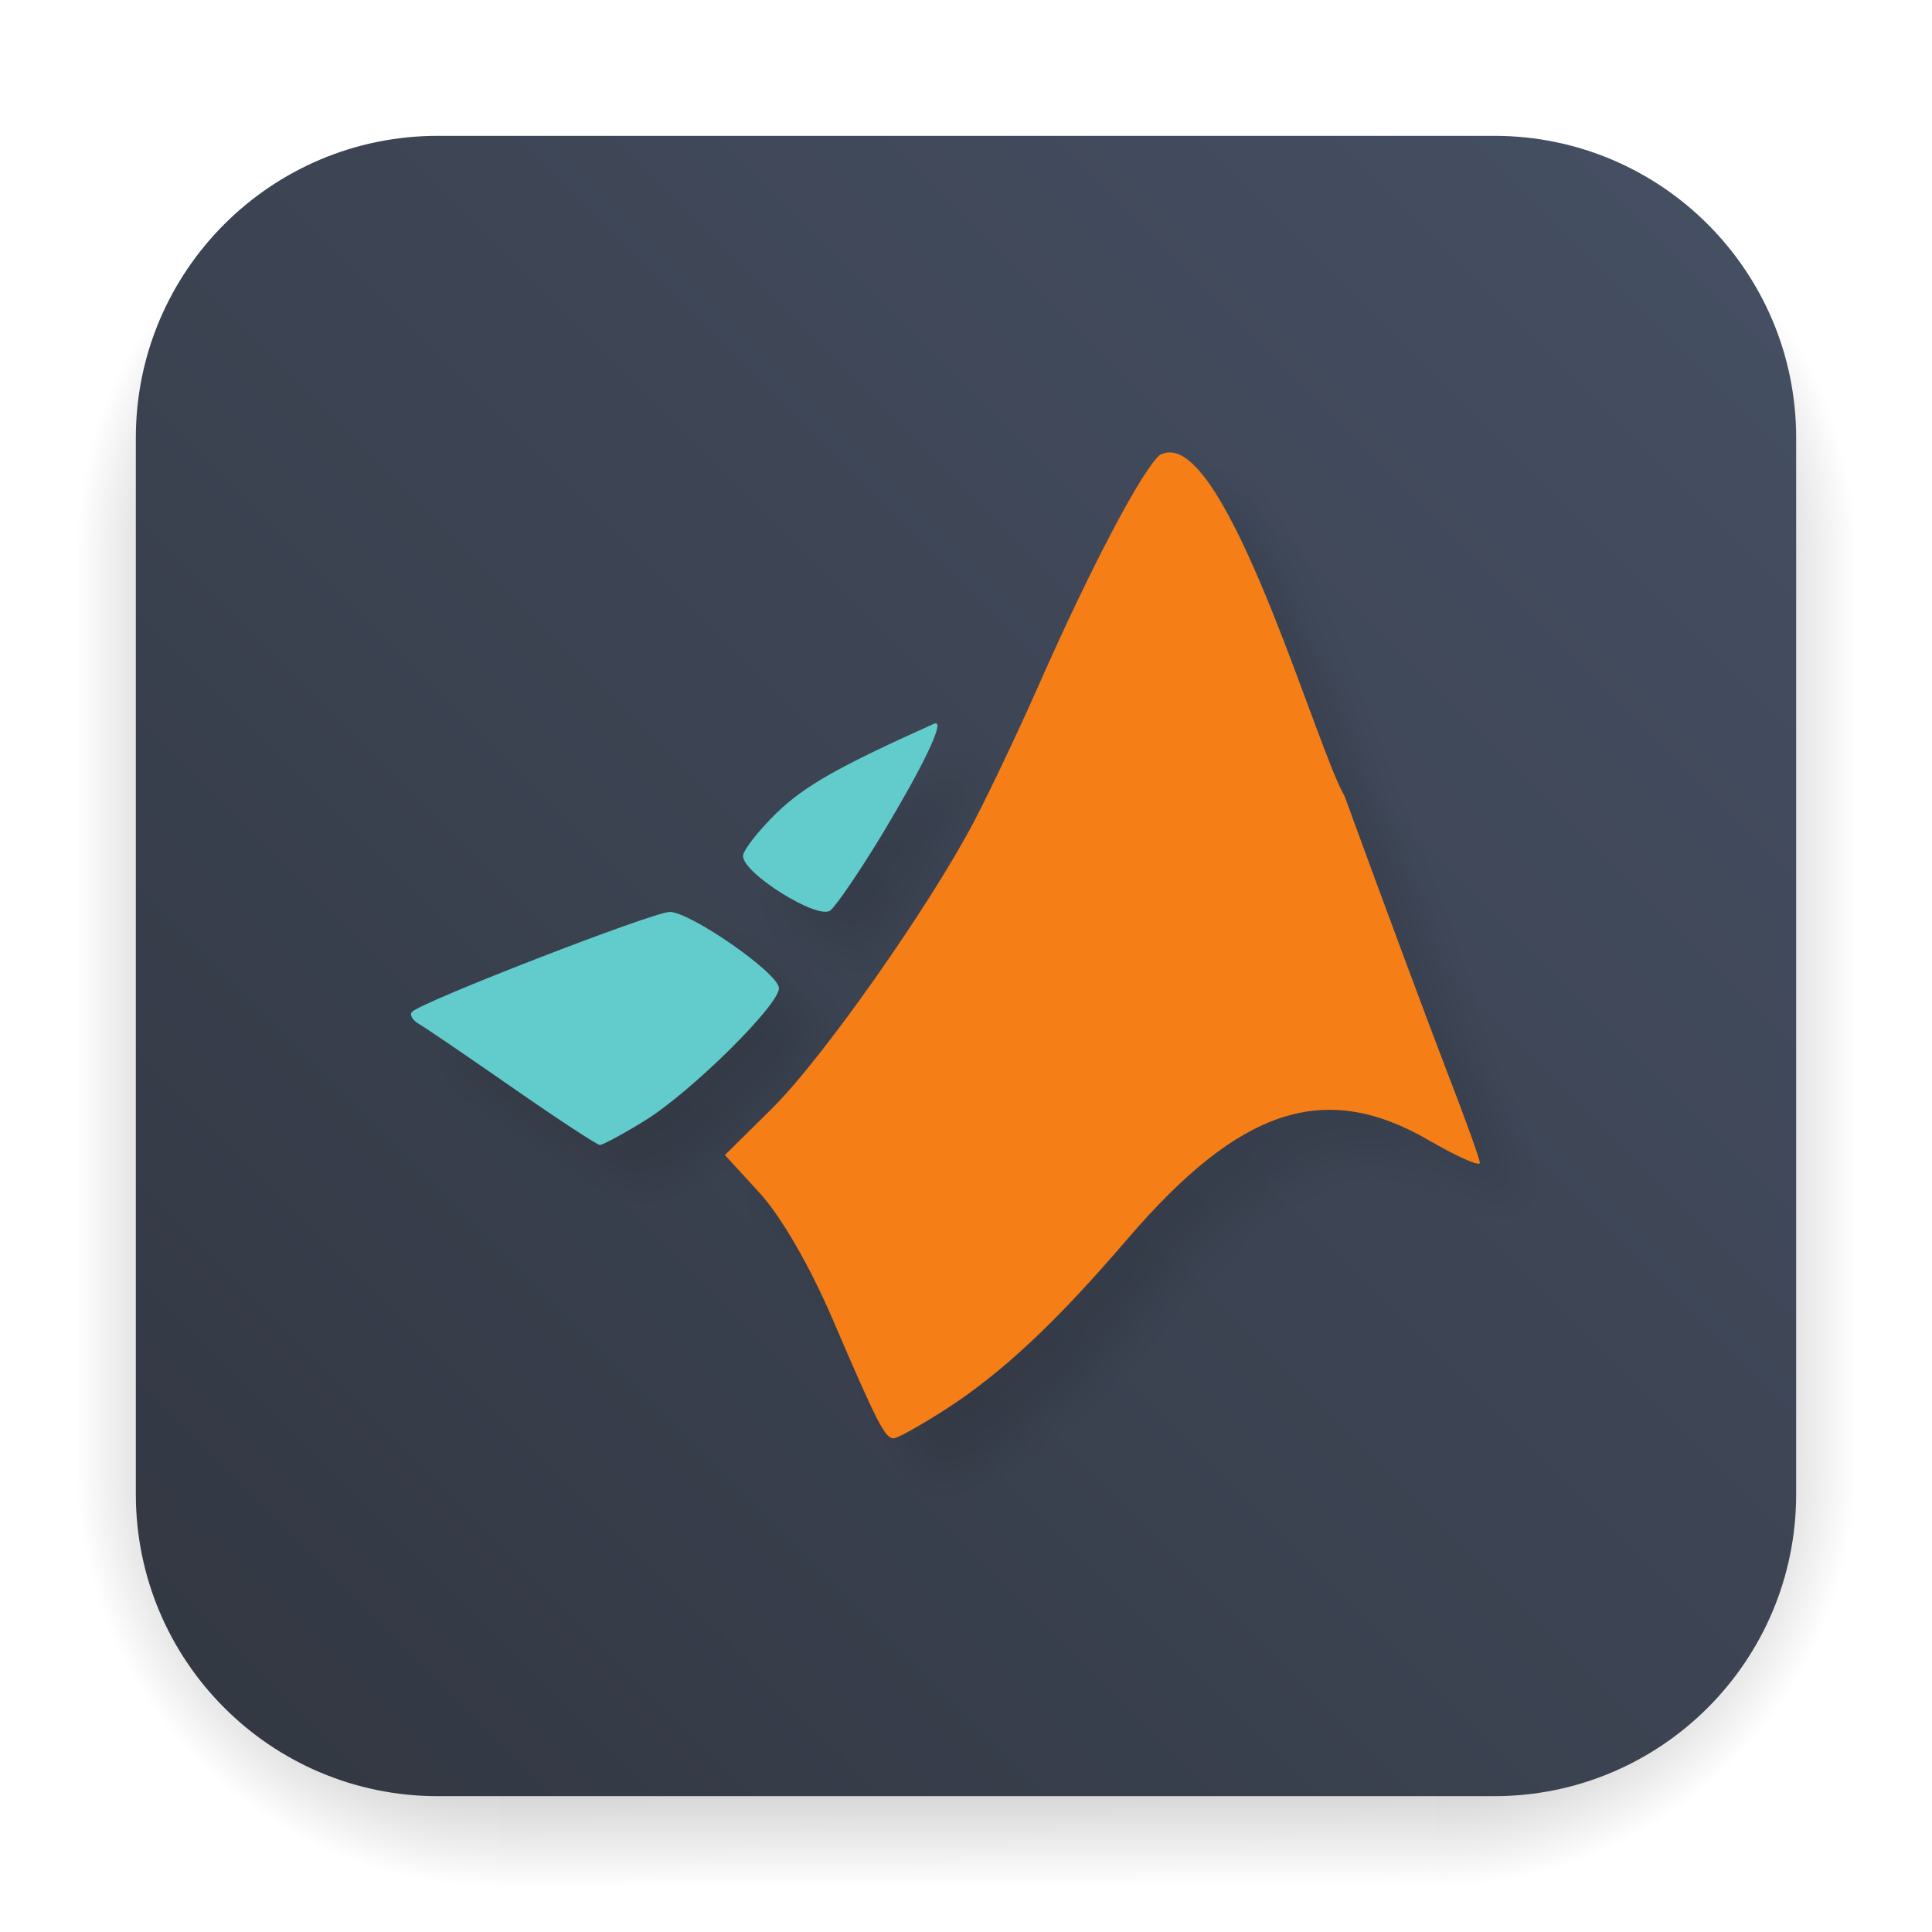
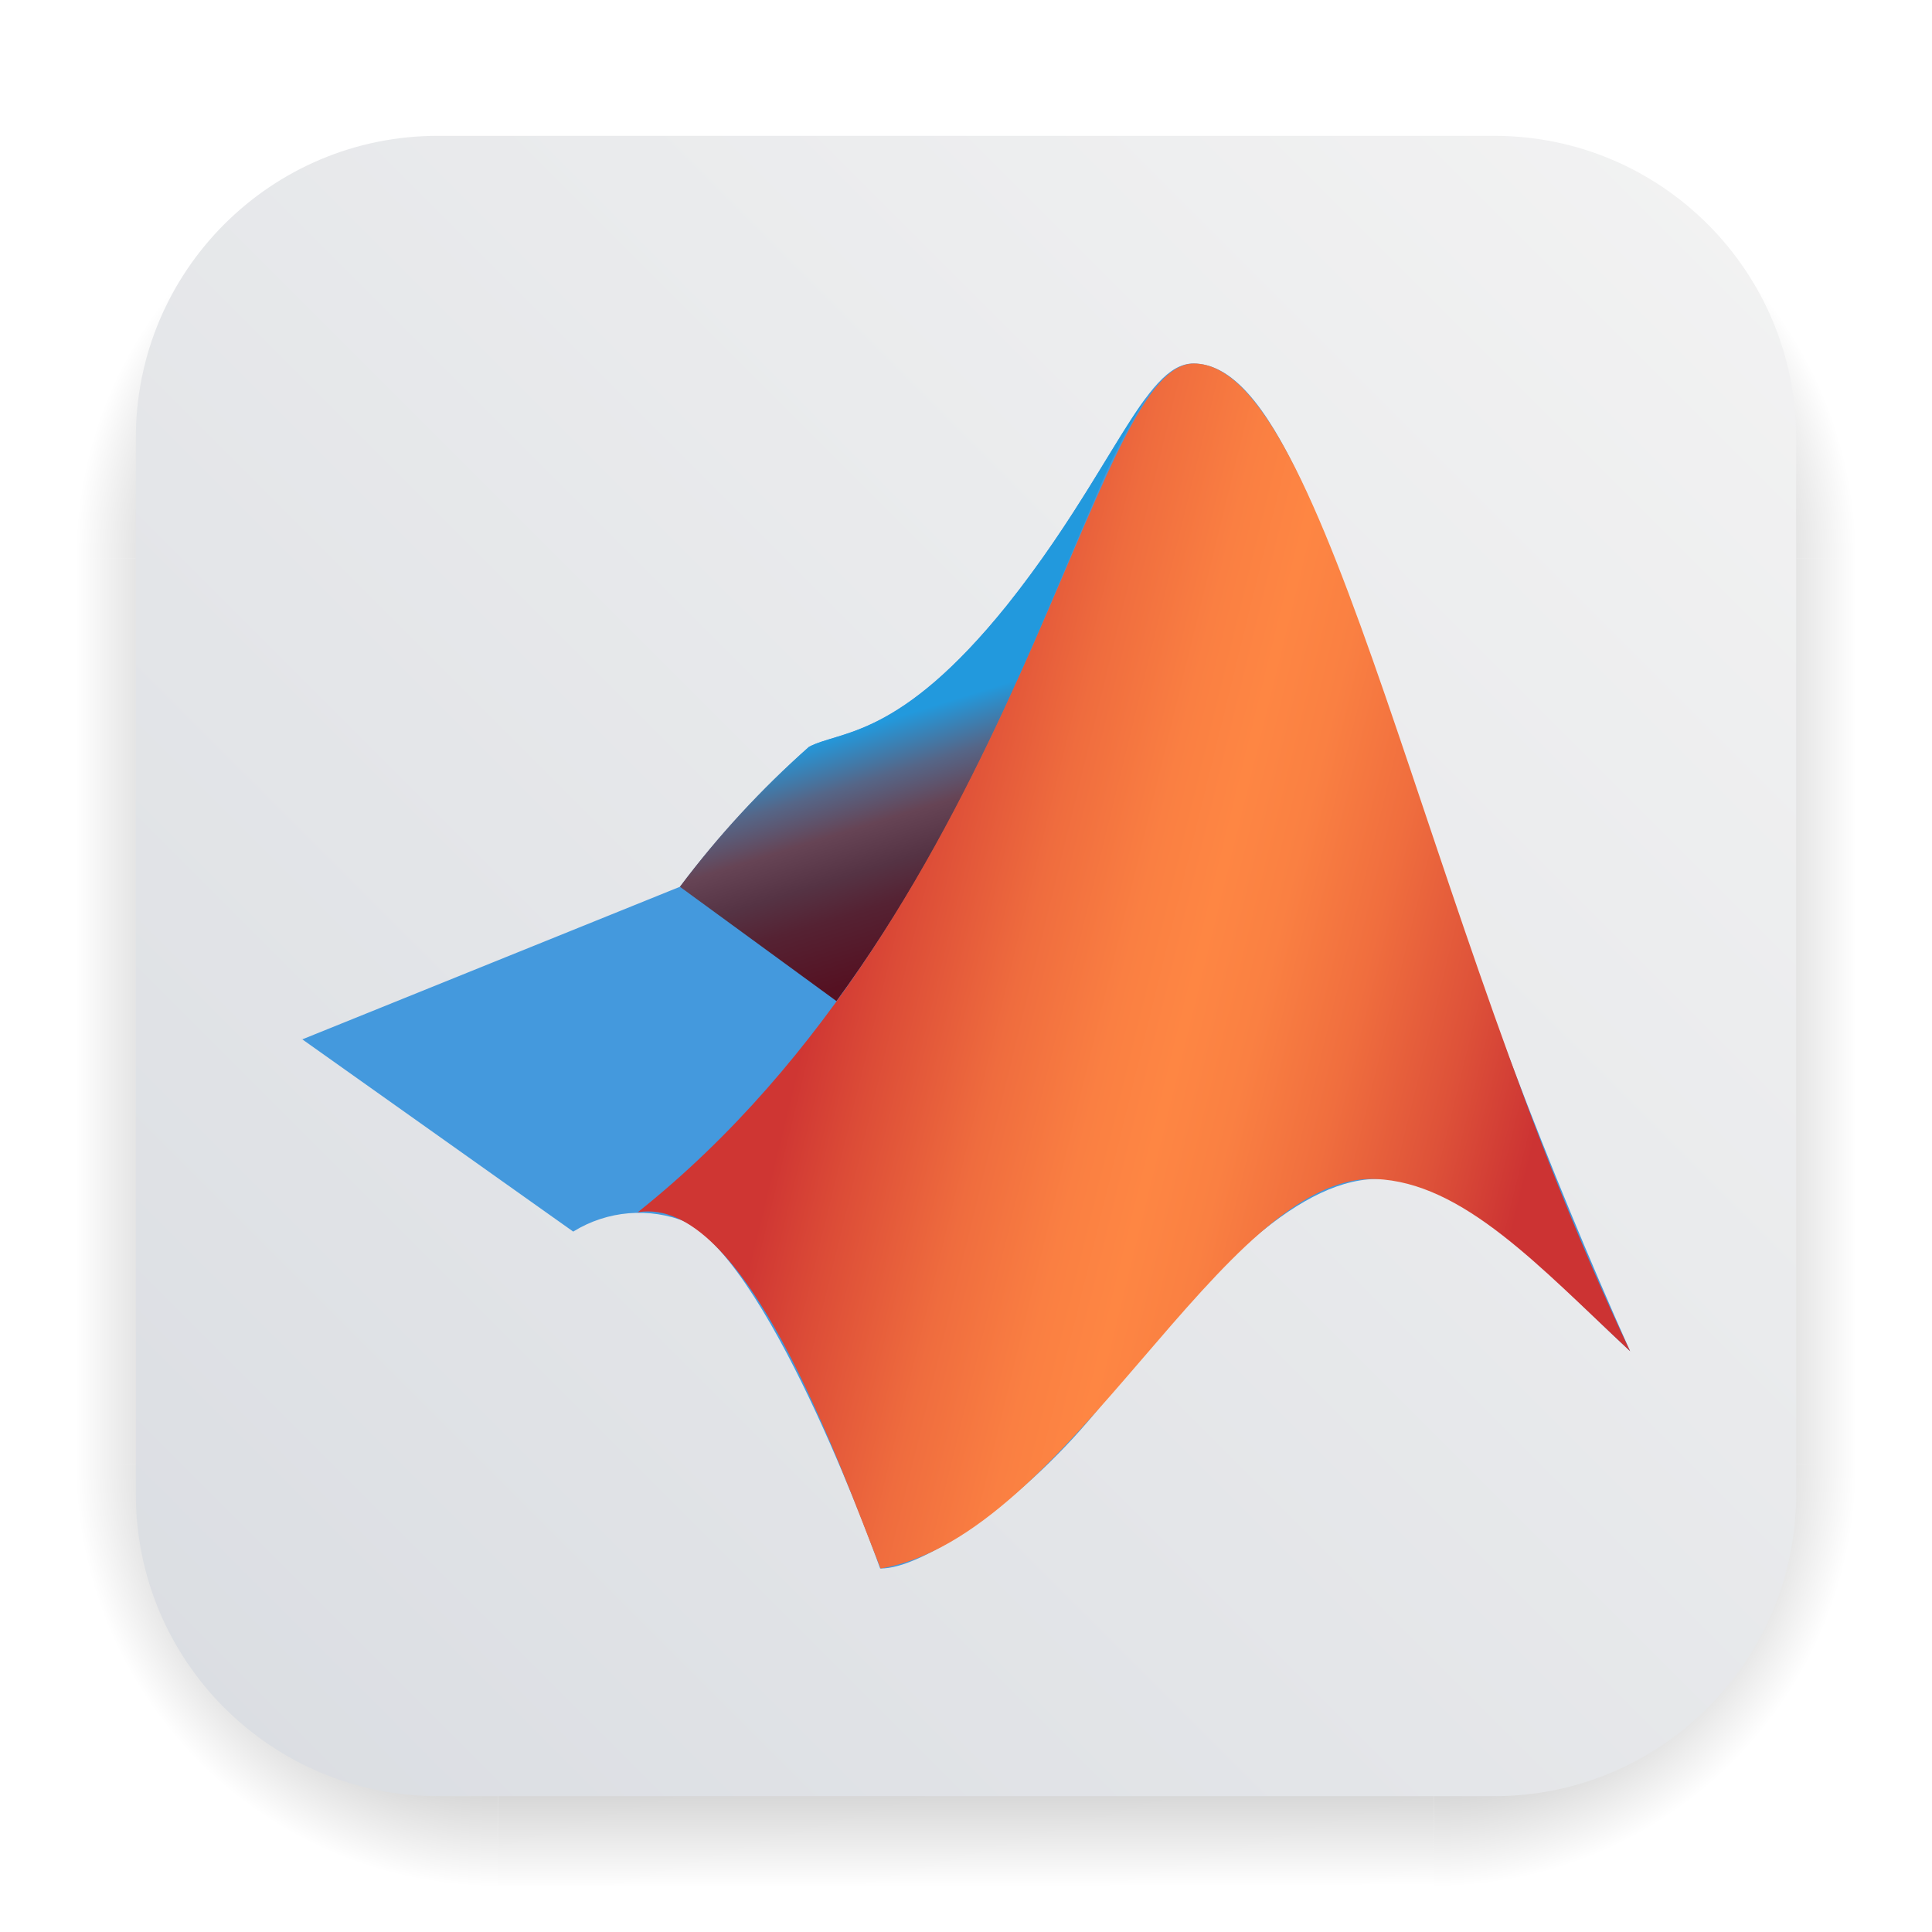
<svg xmlns="http://www.w3.org/2000/svg" xmlns:xlink="http://www.w3.org/1999/xlink" height="64" viewBox="0 0 64 64" width="64" version="1.1" id="svg26">
  <defs id="defs30">
    <linearGradient id="linearGradient4325" x1="1" x2="47" gradientUnits="userSpaceOnUse" gradientTransform="matrix(0,-1.361702,1.361702,0,-69.38769,64)">
      <stop style="stop-color:#3b4c50;stop-opacity:1" id="stop857" />
      <stop offset="1" style="stop-color:#44575c;stop-opacity:1" id="stop859" />
    </linearGradient>
    <filter color-interpolation-filters="sRGB" height="1.048" width="1.048" y="-0.024" x="-0.024" id="filter2761">
      <feGaussianBlur id="feGaussianBlur4" stdDeviation="0.146" />
    </filter>
    <linearGradient gradientUnits="userSpaceOnUse" gradientTransform="matrix(3.7796,0,0,3.7796,90.94924,0.53085)" y2="1.17" y1="15.576" x2="15.65" x1="1.332" id="linearGradient1024">
      <stop id="stop7-3" offset="0" stop-color="#323741" />
      <stop id="stop9-6" offset="1" stop-opacity=".996" stop-color="#465064" />
    </linearGradient>
    <clipPath id="clipPath13429-36">
      <path id="path12-7" d="m 481,318 h 22 v 22 h -22 z" />
    </clipPath>
    <clipPath id="clipPath13465-7">
      <path id="path15" d="m 507,318 h 22 v 22 h -22 z" />
    </clipPath>
    <clipPath id="clipPath13501-5">
      <path id="path18-5" d="m 530,318 h 22 v 22 h -22 z" />
    </clipPath>
    <clipPath id="clipPath13753-3">
      <path id="path21" d="m 672,1064 c 0,-1.105 4.925,-2 11,-2 6.075,0 11,0.895 11,2 0,1.105 -4.925,2 -11,2 -6.075,0 -11,-0.895 -11,-2" />
    </clipPath>
    <clipPath id="clipPath13771-5">
      <path id="path24" d="m 660,1057 h 51 v 65.001 h -51 z" />
    </clipPath>
    <clipPath id="clipPath14035-6">
      <path id="path27" d="m 659,517 h 53 v 18 h -53 z" />
    </clipPath>
    <clipPath id="clipPath14127-2">
      <path id="path30" d="m 659,500 h 53 v 18 h -53 z" />
    </clipPath>
    <clipPath id="clipPath14445-9">
      <path id="path33" d="m 648,112 h 73 v 60 h -73 z" />
    </clipPath>
    <clipPath id="clipPath14609-1">
      <path id="path36" d="m 826,1056 h 59 v 60 h -59 z" />
    </clipPath>
    <clipPath id="clipPath15305-27">
      <path id="path39" d="M 805,276 H 905 V 376 H 805 Z" />
    </clipPath>
    <clipPath id="clipPath15341-09">
      <path id="path42" d="m 145,1063.8 h 74.152 v 45.21 H 145 Z" />
    </clipPath>
    <clipPath id="clipPath15715-3">
      <path id="path45" d="m 151,667 h 57 v 57 h -57 z" />
    </clipPath>
    <clipPath id="clipPath15807-6">
      <path id="path48" d="m 154,697 h 51 v 51 h -51 z" />
    </clipPath>
    <clipPath id="clipPath16001-0">
      <path id="path51" d="m 500.04,864.45 h 36.012 v 67.52 H 500.04 Z" />
    </clipPath>
    <clipPath id="clipPath16093-6">
      <path id="path54" d="m 836,870.54 h 47 v 55.539 h -47 z" />
    </clipPath>
    <clipPath id="clipPath16477-2">
      <path id="path57" d="m 318.03,702.35 h 62.848 v 37.991 H 318.03 Z" />
    </clipPath>
    <clipPath id="clipPath16579-6">
      <path id="path60" d="m 485.03,133.35 h 62.847 v 37.991 H 485.03 Z" />
    </clipPath>
    <clipPath id="clipPath16709-1">
      <path id="path63" d="m 493.37,677.93 h 45.643 v 68.067 H 493.37 Z" />
    </clipPath>
    <clipPath id="clipPath24218-87">
      <path id="path66" d="m 144.34,1018.2 h 71.467 v 78 H 144.34 Z" />
    </clipPath>
    <clipPath id="clipPath24382-92">
      <path id="path69" d="m 293.21,1068.6 66.323,-38.292 36.047,62.435 -66.323,38.292 z" />
    </clipPath>
    <clipPath id="clipPath24650-0">
      <path id="path72" d="m 488.86,1054.5 h 10 v 10.706 h -10 z" />
    </clipPath>
    <clipPath id="clipPath24700-2">
      <path id="path75" d="m 508,1066.8 h 10.001 v 10.705 H 508 Z" />
    </clipPath>
    <clipPath id="clipPath24750-3">
      <path id="path78" d="m 525,1045.8 h 10 v 10.706 h -10 z" />
    </clipPath>
    <clipPath id="clipPath24864-7">
      <path id="path81" d="m 836,1043.7 h 25.5 v 31.5 H 836 Z" />
    </clipPath>
    <clipPath id="clipPath24896-5">
      <path id="path84" d="m 838,1062.2 h 24 v 24 h -24 z" />
    </clipPath>
    <clipPath id="clipPath25070-92">
      <path id="path87" d="m 134,489.24 h 7 v 6 h -7 z" />
    </clipPath>
    <clipPath id="clipPath25100-28">
      <path id="path90" d="m 216,489.24 h 7 v 6 h -7 z" />
    </clipPath>
    <clipPath id="clipPath25502-9">
      <path id="path93" d="m 838,477.24 h 22 v 22 h -22 z" />
    </clipPath>
    <clipPath id="clipPath25686-73">
      <path id="path96" d="m 704,1061.2 h 25 v 25 h -25 z" />
    </clipPath>
    <clipPath id="clipPath25788-6">
      <path id="path99" d="m 663.04,1078.6 -1.808,-3.514 -21.07,-47.453 c 13.336,-18.439 48.336,-26.938 73.836,-3.439 0.842,0 6.476,6.246 6,7 l -18.386,25.895 c -0.483,0.765 -1.453,0.946 -2.177,0.431 l -15.505,-11.011 c -0.359,-0.255 -0.847,-0.153 -1.07,0.238 l -18.272,31.869 c -0.218,0.384 -0.502,0.578 -0.782,0.578 -0.282,0 -0.561,-0.197 -0.766,-0.594" />
    </clipPath>
    <clipPath id="clipPath26420-1">
      <path id="path102" d="m 127,820.24 h 100 v 100 H 127 Z" />
    </clipPath>
    <clipPath id="clipPath26860-29">
      <path id="path105" d="m 809,680.24 c 0,-22.092 17.908,-40 40,-40 22.092,0 40,17.908 40,40 0,22.091 -17.908,40 -40,40 -22.092,0 -40,-17.909 -40,-40" />
    </clipPath>
    <clipPath id="clipPath27506-3">
      <path id="path108" d="m 658,469.24 h 44 v 45 h -44 z" />
    </clipPath>
    <clipPath id="clipPath27772-1">
      <path id="path111" d="m 651,271.24 h 58 v 58 h -58 z" />
    </clipPath>
    <clipPath id="clipPath27864-9">
      <path id="path114" d="m 662,307.24 h 38 v 8 h -38 z" />
    </clipPath>
    <clipPath id="clipPath28028-4">
      <path id="path117" d="m 858.98,137.24 c 0.013,-0.101 0.021,-0.203 0.021,-0.307 v -6.693 h 15.75 c 1.237,0 2.25,-1.013 2.25,-2.25 v -11.25 l -27,-4.5 -27,4.5 v -2.25 l 27,-4.5 27,4.5 v -27 c 0,-1.237 -1.013,-2.25 -2.25,-2.25 h -49.5 c -1.237,0 -2.25,1.013 -2.25,2.25 v -4.25 h 54 v 54 z m -35.979,0 v -9.25 c 0,1.237 1.013,2.25 2.25,2.25 h 15.75 v 6.693 c 0,0.104 0.007,0.207 0.02,0.307 z m 22.5,-7 h 9 v 4.5 h -9 z m 1.125,-9 c -0.62,0 -1.125,-0.506 -1.125,-1.125 v -2.25 c 0,-0.619 0.505,-1.125 1.125,-1.125 h 6.75 c 0.619,0 1.125,0.506 1.125,1.125 v 2.25 c 0,0.619 -0.506,1.125 -1.125,1.125 z" />
    </clipPath>
    <clipPath id="clipPath28200-7">
      <path id="path120" d="m 531.27,136.24 c 6.325,-2.29 10.727,-8.277 10.727,-15.484 0,-11.316 -10.2,-20.563 -25.65,-34.575 l -4.35,-3.941 -4.35,3.941 c -15.45,14.012 -25.65,23.259 -25.65,34.575 V 81.24 h 60 v 55 z m -26.983,0 c 2.995,-1.052 5.686,-2.883 7.71,-5.25 2.024,2.367 4.715,4.198 7.71,5.25 z m -22.29,0 v -15.484 c 0,7.207 4.402,13.194 10.727,15.484 z" />
    </clipPath>
    <clipPath id="clipPath28364-8">
      <path id="path123" d="m 648,79.241 h 64 v 64 h -64 z" />
    </clipPath>
    <clipPath id="clipPath28984-4">
      <path id="path126" d="m 500,691.74 c 0,-3.037 2.463,-5.5 5.5,-5.5 3.037,0 5.5,2.463 5.5,5.5 0,3.037 -2.463,5.5 -5.5,5.5 -3.037,0 -5.5,-2.463 -5.5,-5.5" />
    </clipPath>
    <clipPath id="clipPath29012-5">
      <path id="path129" d="m 500,669.74 c 0,-3.037 2.463,-5.5 5.5,-5.5 3.037,0 5.5,2.463 5.5,5.5 0,3.038 -2.463,5.5 -5.5,5.5 -3.037,0 -5.5,-2.462 -5.5,-5.5" />
    </clipPath>
    <clipPath id="clipPath29040-0">
      <path id="path132" d="m 494,680.74 c 0,-3.037 2.462,-5.5 5.5,-5.5 3.038,0 5.5,2.463 5.5,5.5 0,3.038 -2.462,5.5 -5.5,5.5 -3.038,0 -5.5,-2.462 -5.5,-5.5" />
    </clipPath>
    <clipPath id="clipPath29068-36">
      <path id="path135" d="m 513,691.74 c 0,-3.037 2.463,-5.5 5.5,-5.5 3.037,0 5.5,2.463 5.5,5.5 0,3.037 -2.463,5.5 -5.5,5.5 -3.037,0 -5.5,-2.463 -5.5,-5.5" />
    </clipPath>
    <clipPath id="clipPath29096-10">
      <path id="path138" d="m 513,669.74 c 0,-3.037 2.463,-5.5 5.5,-5.5 3.037,0 5.5,2.463 5.5,5.5 0,3.038 -2.463,5.5 -5.5,5.5 -3.037,0 -5.5,-2.462 -5.5,-5.5" />
    </clipPath>
    <clipPath id="clipPath29124-63">
      <path id="path141" d="m 507,680.74 c 0,-3.037 2.463,-5.5 5.5,-5.5 3.037,0 5.5,2.463 5.5,5.5 0,3.038 -2.463,5.5 -5.5,5.5 -3.037,0 -5.5,-2.462 -5.5,-5.5" />
    </clipPath>
    <clipPath id="clipPath29152-2">
      <path id="path144" d="m 520,680.74 c 0,-3.037 2.463,-5.5 5.5,-5.5 3.037,0 5.5,2.463 5.5,5.5 0,3.038 -2.463,5.5 -5.5,5.5 -3.037,0 -5.5,-2.462 -5.5,-5.5" />
    </clipPath>
    <clipPath id="clipPath29252-0">
      <path id="path147" d="m 321,322.24 c -4.97,0 -9,-4.029 -9,-9 0,-4.97 4.03,-9 9,-9 h 45 c 4.971,0 9,4.03 9,9 0,4.971 -4.029,9 -9,9 z" />
    </clipPath>
    <clipPath id="clipPath29280-6">
      <path id="path150" d="m 322,297.24 c -4.971,0 -9,-4.029 -9,-9 0,-4.97 4.029,-9 9,-9 h 45 c 4.971,0 9,4.03 9,9 0,4.971 -4.029,9 -9,9 z" />
    </clipPath>
    <clipPath id="clipPath29400-1">
      <path id="path153" d="m 155,83.24 h 44 v 53 h -44 z" />
    </clipPath>
    <linearGradient gradientUnits="userSpaceOnUse" gradientTransform="matrix(1.2346,0,0,1.2346,2.383203,3.6047)" y2="4" y1="44" x2="0" id="linearGradient890">
      <stop id="stop4-3" offset="0" stop-color="#FFB900" />
      <stop id="stop6" offset="1" stop-color="#ff0" />
    </linearGradient>
    <filter color-interpolation-filters="sRGB" height="1.048" width="1.048" y="-0.024" x="-0.024" id="filter2761-67">
      <feGaussianBlur id="feGaussianBlur9" stdDeviation="0.146" />
    </filter>
    <linearGradient gradientUnits="userSpaceOnUse" gradientTransform="matrix(3.7796,0,0,3.7796,66.44357,0.53068)" y2="1.108" y1="15.601" x2="15.644" x1="1.438" id="linearGradient4673">
      <stop id="stop12" offset="0" stop-color="#dc2828" />
      <stop id="stop14" offset="1" stop-color="#fa4141" />
    </linearGradient>
    <linearGradient gradientUnits="userSpaceOnUse" y2="9.67" y1="54.592" x2="34.134" x1="34.134" id="linearGradient915">
      <stop id="stop17" offset="0" stop-color="#ffb900" />
      <stop id="stop19" offset="1" stop-color="#ff0" />
    </linearGradient>
    <linearGradient id="linearGradient890-3" x2="0" y1="44" y2="4" gradientTransform="matrix(1.2346,0,0,1.2346,3.1419,3.6047)" gradientUnits="userSpaceOnUse">
      <stop stop-color="#FFB900" offset="0" id="stop861" />
      <stop stop-color="#ff0" offset="1" id="stop863" />
    </linearGradient>
    <filter id="filter2761-6" x="-0.024" y="-0.024" width="1.048" height="1.048" color-interpolation-filters="sRGB">
      <feGaussianBlur stdDeviation="0.146" id="feGaussianBlur866" />
    </filter>
-     <filter style="color-interpolation-filters:sRGB" id="filter1814" x="-0.046" width="1.092" y="-0.05" height="1.1">
-       <feGaussianBlur stdDeviation="0.5" id="feGaussianBlur1816" />
-     </filter>
    <linearGradient xlink:href="#linearGradient1051" id="linearGradient1053" x1="-127" y1="60" x2="-72" y2="5" gradientUnits="userSpaceOnUse" gradientTransform="translate(131.5,-0.5099975)" />
    <linearGradient id="linearGradient1051">
-       <stop style="stop-color:#323741;stop-opacity:1" offset="0" id="stop1047" />
-       <stop style="stop-color:#465064;stop-opacity:1" offset="1" id="stop1049" />
-     </linearGradient>
-     <filter style="color-interpolation-filters:sRGB" id="filter1057" x="-0.027" width="1.054" y="-0.027" height="1.054">
-       <feGaussianBlur stdDeviation="0.619" id="feGaussianBlur1059" />
-     </filter>
+       <stop style="stop-color:#dadde2;stop-opacity:1;" offset="0" id="stop1047" />
+       <stop style="stop-color:#f3f3f3;stop-opacity:1;" offset="1" id="stop1049" />
+     </linearGradient>
    <linearGradient id="a" gradientUnits="userSpaceOnUse" x1="16.44" x2="35.621" y1="1039.192" y2="1010.908">
      <stop offset="0" stop-color="#f67e17" id="stop2" />
      <stop offset="1" stop-color="#ff7f2a" id="stop4" />
    </linearGradient>
    <linearGradient id="b" gradientUnits="userSpaceOnUse" x1="3.455" x2="32.021" y1="18.085" y2="18.085">
      <stop offset="0" stop-opacity=".157" id="stop7" />
      <stop offset="1" stop-opacity="0" id="stop9" />
    </linearGradient>
    <radialGradient id="gradient_ds_br" cx="0" cy="0" r="1" gradientUnits="userSpaceOnUse" gradientTransform="matrix(13.9984,0.00477622,-0.00477841,14.0048,47.5016,48.4952)">
      <stop offset="0.65" id="stop1" />
-       <stop offset="1" stop-opacity="0" id="stop2" />
+       <stop offset="1" stop-opacity="0" id="stop3" />
    </radialGradient>
    <linearGradient id="gradient_ds_b" x1="30.449" y1="48.5" x2="30.492" y2="62.5" gradientUnits="userSpaceOnUse">
-       <stop offset="0.654" id="stop3" />
-       <stop offset="1" stop-opacity="0" id="stop4" />
+       <stop offset="0.654" id="stop5" />
+       <stop offset="1" stop-opacity="0" id="stop8" />
    </linearGradient>
    <radialGradient id="gradient_ds_bl" cx="0" cy="0" r="1" gradientUnits="userSpaceOnUse" gradientTransform="matrix(0,14,-14,0,16.5,48.5)">
-       <stop offset="0.65" id="stop5" />
-       <stop offset="1" stop-opacity="0" id="stop6" />
+       <stop offset="0.65" id="stop10" />
+       <stop offset="1" stop-opacity="0" id="stop11" />
    </radialGradient>
    <linearGradient id="gradient_ds_r" x1="47.5" y1="33.5" x2="61.5" y2="33.501" gradientUnits="userSpaceOnUse">
-       <stop offset="0.649" id="stop7" />
-       <stop offset="1" stop-opacity="0" id="stop8" />
+       <stop offset="0.649" id="stop13" />
+       <stop offset="1" stop-opacity="0" id="stop15" />
    </linearGradient>
    <linearGradient id="gradient_ds_l" x1="16.5" y1="33.895" x2="2.5" y2="33.895" gradientUnits="userSpaceOnUse">
-       <stop offset="0.649" id="stop9" />
-       <stop offset="1" stop-opacity="0" id="stop10" />
+       <stop offset="0.649" id="stop16" />
+       <stop offset="1" stop-opacity="0" id="stop18" />
    </linearGradient>
    <radialGradient id="gradient_ds_tr" cx="0" cy="0" r="1" gradientTransform="matrix(0.00843236,-14,14.0084,0.0189842,47.4916,18.5)" gradientUnits="userSpaceOnUse">
-       <stop offset="0.65" id="stop11" />
-       <stop offset="1" stop-opacity="0" id="stop12" />
+       <stop offset="0.65" id="stop20" />
+       <stop offset="1" stop-opacity="0" id="stop21" />
    </radialGradient>
    <linearGradient id="gradient_ds_t" x1="29.98" y1="18.5" x2="29.916" y2="4.5" gradientUnits="userSpaceOnUse">
-       <stop offset="0.649" id="stop13" />
-       <stop offset="1" stop-opacity="0" id="stop14" />
+       <stop offset="0.649" id="stop22" />
+       <stop offset="1" stop-opacity="0" id="stop23" />
    </linearGradient>
    <radialGradient id="gradient_ds_tl" cx="0" cy="0" r="1" gradientTransform="matrix(-0.00843236,-14,-14.0084,0.0189842,16.5084,18.5)" gradientUnits="userSpaceOnUse">
-       <stop offset="0.65" id="stop15" />
-       <stop offset="1" stop-opacity="0" id="stop16" />
-     </radialGradient>
+       <stop offset="0.65" id="stop24" />
+       <stop offset="1" stop-opacity="0" id="stop25" />
+     </radialGradient>
+     <linearGradient id="matlab-original-a" gradientUnits="userSpaceOnUse" x1="16.803" y1="16.631" x2="15.013" y2="22.411" gradientTransform="matrix(1.417268,0,0,-1.417268,9.323705,54.67631)">
+       <stop offset="0" stop-color="#512" id="stop1-3" />
+       <stop offset=".23" stop-color="#523" id="stop2-6" />
+       <stop offset=".36" stop-color="#534" id="stop3-7" />
+       <stop offset=".51" stop-color="#645" id="stop4-5" />
+       <stop offset=".66" stop-color="#568" id="stop5-3" />
+       <stop offset=".84" stop-color="#29d" id="stop6-5" />
+     </linearGradient>
+     <linearGradient id="matlab-original-b" gradientUnits="userSpaceOnUse" x1="29.71" y1="18.983" x2="11.71" y2="14.563" gradientTransform="matrix(1.417268,0,0,1.417268,9.323705,9.323723)">
+       <stop offset=".081" stop-color="#c33" id="stop7-6" />
+       <stop offset=".189" stop-color="#de5239" id="stop8-2" />
+       <stop offset=".313" stop-color="#f06e3e" id="stop9-9" />
+       <stop offset=".421" stop-color="#fa8042" id="stop10-1" />
+       <stop offset=".5" stop-color="#fe8643" id="stop11-2" />
+       <stop offset=".58" stop-color="#fa7f42" id="stop12-7" />
+       <stop offset=".696" stop-color="#ef6c3e" id="stop13-0" />
+       <stop offset=".833" stop-color="#dc4c37" id="stop14-9" />
+       <stop offset=".916" stop-color="#cf3633" id="stop15-3" />
+     </linearGradient>
  </defs>
  <g id="ds" opacity="0.25">
    <path id="ds-br" d="m 47.5,48.5 h 14 v 14 h -14 z" fill="url(#gradient_ds_br)" style="fill:url(#gradient_ds_br)" />
    <path id="ds-b" d="m 16.5,48.5 h 31 v 14 h -31 z" fill="url(#gradient_ds_b)" style="fill:url(#gradient_ds_b)" />
    <path id="ds-bl" d="m 2.5,48.5 h 14 v 14 h -14 z" fill="url(#gradient_ds_bl)" style="fill:url(#gradient_ds_bl)" />
    <path id="ds-r" d="m 47.5,18.5 h 14 v 30 h -14 z" fill="url(#gradient_ds_r)" style="fill:url(#gradient_ds_r)" />
    <path id="ds-l" d="m 2.5,18.5 h 14 v 30 h -14 z" fill="url(#gradient_ds_l)" style="fill:url(#gradient_ds_l)" />
    <path id="ds-tr" d="m 47.5,4.5 h 14 v 14 h -14 z" fill="url(#gradient_ds_tr)" style="fill:url(#gradient_ds_tr)" />
    <path id="ds-t" d="m 16.5,4.5 h 31 v 14 h -31 z" fill="url(#gradient_ds_t)" style="fill:url(#gradient_ds_t)" />
    <path id="ds-tl" d="m 16.5,4.5 h -14 v 14 h 14 z" fill="url(#gradient_ds_tl)" style="fill:url(#gradient_ds_tl)" />
  </g>
  <rect style="fill:url(#linearGradient1053);fill-opacity:1;stroke-width:2.744;stroke-linecap:round" id="bg" width="55" height="55" x="4.5" y="4.5" rx="10" />
-   <g id="art" transform="translate(68.0227,1.9940657e-4)">
-     <g id="g1798" transform="matrix(1.361702,0,0,1.361702,-69.38769,-1.361701)">
-       <g id="g1796">
-         <g transform="translate(1,1)" id="g1794">
-           <g style="opacity:0.1" id="g1792">
-             <g id="g1790">
-               <path d="m 29.23,12.06 c -0.426,0.34 -1.68,2.719 -2.934,5.555 -0.508,1.156 -1.227,2.668 -1.59,3.363 -1.078,2.059 -3.711,5.805 -4.93,7 l -1.137,1.125 0.848,0.926 c 0.52,0.57 1.207,1.754 1.777,3.078 1.082,2.523 1.27,2.887 1.477,2.887 0.098,0 0.652,-0.313 1.27,-0.707 1.379,-0.895 2.668,-2.098 4.422,-4.145 2.738,-3.191 4.793,-3.867 7.324,-2.402 0.684,0.398 1.246,0.648 1.246,0.555 0,-0.098 -0.348,-1.059 -0.766,-2.141 -0.418,-1.082 -1.559,-4.137 -2.527,-6.789 -0.691,-1.164 -2.949,-9.117 -4.48,-8.297 m -5.457,6.527 c -0.012,0 -0.027,0 -0.043,0.008 -2.316,1.039 -3.152,1.512 -3.836,2.172 -0.449,0.441 -0.816,0.91 -0.816,1.047 0,0.426 1.824,1.563 2.125,1.324 0.145,-0.117 0.715,-0.953 1.266,-1.863 0.973,-1.621 1.477,-2.664 1.305,-2.688 m -6.484,4.59 c -0.395,0 -5.992,2.168 -6.258,2.426 -0.078,0.074 0.004,0.211 0.184,0.313 0.18,0.105 1.203,0.805 2.289,1.559 1.082,0.754 2.023,1.367 2.09,1.371 0.066,0 0.563,-0.266 1.094,-0.594 1.117,-0.688 3.273,-2.816 3.262,-3.223 -0.008,-0.363 -2.156,-1.855 -2.664,-1.855 m 0.004,0.004" style="opacity:1;fill:#000000;fill-opacity:1;fill-rule:nonzero;stroke:none;filter:url(#filter1814)" id="path1788" />
-             </g>
-           </g>
-         </g>
-       </g>
-     </g>
-     <path d="m -29.183,14.992 c -0.138,-0.018 -0.271,0.004 -0.402,0.075 v -0.011 c -0.58,0.463 -2.288,3.702 -3.995,7.564 -0.692,1.574 -1.674,3.633 -2.168,4.579 -1.468,2.804 -5.053,7.905 -6.713,9.532 l -1.548,1.532 1.155,1.261 c 0.708,0.776 1.644,2.388 2.42,4.191 1.473,3.436 1.729,3.931 2.011,3.931 0.133,0 0.889,-0.426 1.731,-0.963 1.878,-1.219 3.633,-2.857 6.021,-5.644 3.728,-4.345 6.527,-5.266 9.973,-3.271 0.931,0.542 1.697,0.882 1.697,0.756 0,-0.133 -0.477,-1.442 -1.046,-2.915 -0.569,-1.473 -2.12,-5.633 -3.438,-9.245 -0.882,-1.486 -3.64,-11.097 -5.7,-11.373 z" style="fill:#f67e17;fill-opacity:1;fill-rule:nonzero;stroke:none;stroke-width:1.362" id="path1800" />
-     <path d="m -37.016,23.961 c -0.016,0 -0.037,0 -0.059,0.011 -3.154,1.415 -4.292,2.059 -5.223,2.958 -0.611,0.601 -1.111,1.239 -1.111,1.426 0,0.58 2.484,2.128 2.894,1.803 0.197,-0.159 0.974,-1.298 1.724,-2.537 1.325,-2.207 2.011,-3.626 1.777,-3.66 z m -8.832,6.245 0.003,0.005 c -0.538,0 -8.159,2.952 -8.522,3.303 -0.106,0.101 0.008,0.286 0.253,0.426 0.245,0.143 1.638,1.096 3.117,2.123 1.473,1.027 2.755,1.861 2.846,1.867 0.09,0 0.767,-0.362 1.49,-0.809 1.521,-0.937 4.457,-3.835 4.442,-4.389 -0.011,-0.494 -2.936,-2.526 -3.628,-2.526 z" style="fill:#62cbcb;fill-opacity:1;fill-rule:nonzero;stroke:none;stroke-width:1.362" id="path1802" />
+   <g id="art" transform="matrix(1.108773,0,0,1.108773,-3.480726,-3.480727)">
+     <path d="m 12.158,34.197 11.295,-4.564 a 29.274,29.274 0 0 1 3.856,-4.181 c 0.934,-0.496 2.692,-0.227 5.91,-4.223 3.117,-3.897 4.109,-7.229 5.569,-7.229 2.31,0 4.011,4.989 6.591,12.544 a 163.606,163.606 0 0 0 6.462,16.964 c -2.694,-2.509 -4.988,-5.215 -7.611,-5.145 -2.438,0.057 -5.145,2.948 -8.107,6.662 -2.353,2.976 -5.471,5.017 -6.688,4.974 0,0 -3.147,-8.901 -5.782,-10.346 a 3.743,3.743 0 0 0 -3.388,0.282 l -8.107,-5.753 z m 0,0" fill="#4499dd" id="path15-6" style="stroke-width:0.354" />
+     <path d="m 37.386,15.02 c -0.95,1.276 -2.098,3.615 -4.167,6.209 -3.218,3.996 -4.96,3.727 -5.91,4.223 a 27.875,27.875 0 0 0 -3.856,4.181 l 4.677,3.416 c 3.969,-5.414 6.095,-11.281 7.753,-15.08 a 19.363,19.363 0 0 1 1.502,-2.948 z m 0,0" fill="url(#matlab-original-a)" id="path16" style="fill:url(#matlab-original-a);stroke-width:0.354" />
+     <path d="m 38.803,14.001 c -3.09,0 -5.201,16.271 -16.61,25.356 3.203,-0.524 5.981,7.425 7.256,10.643 5.669,-0.965 10.205,-11.806 14.782,-11.636 2.623,0.098 4.917,2.635 7.611,5.145 C 45.691,30.583 42.814,14 38.803,14 Z m 0,0" fill="url(#matlab-original-b)" id="path17" style="fill:url(#matlab-original-b);stroke-width:0.354" />
  </g>
</svg>
